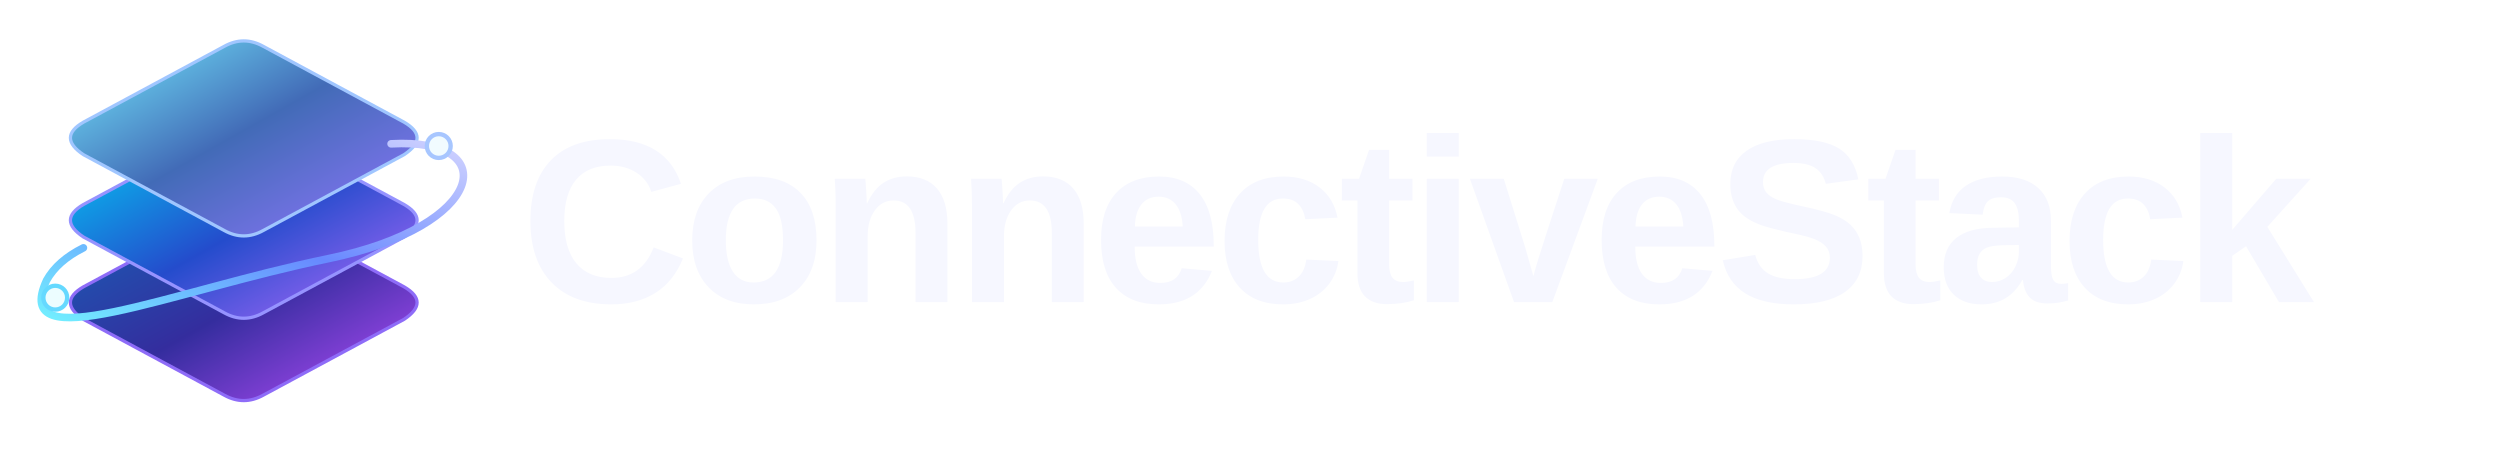
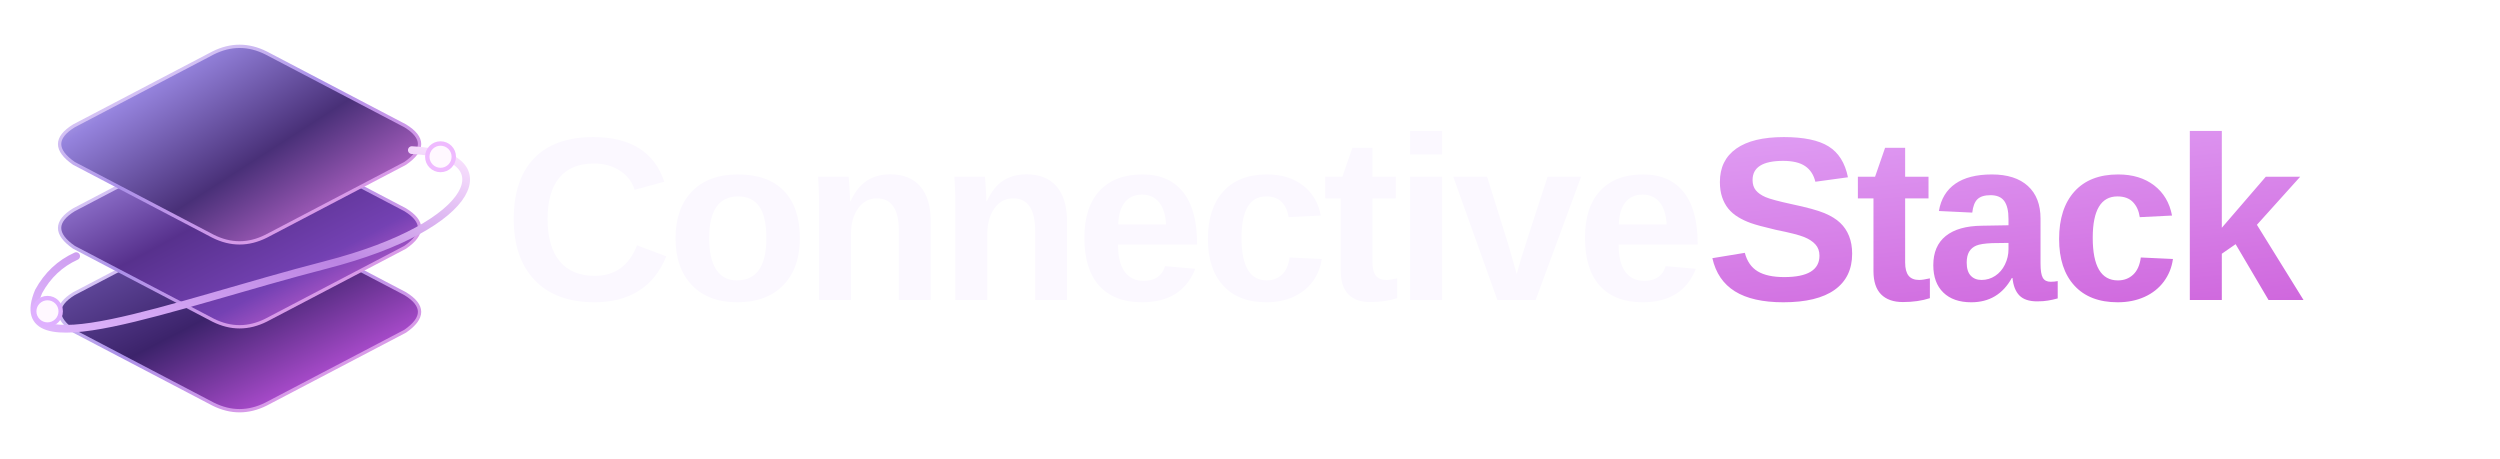
<svg xmlns="http://www.w3.org/2000/svg" width="1200" height="220" viewBox="0 0 1200 220" role="img" aria-label="ConnectiveStack">
-   <g transform="translate(13 16) scale(1.04)">
+   <defs>
+     <linearGradient id="word" x1="0" y1="0" x2="1" y2="1">
+       <stop stop-color="#e8b9ff" />
+       <stop offset="1" stop-color="#cf67dd" />
+     </linearGradient>
+   </defs>
+   <g transform="translate(9 18) scale(1.06)">
    <defs>
-       <linearGradient id="top" x1="0" y1="0" x2="1" y2="1">
-         <stop stop-color="#75efff" />
-         <stop offset=".48" stop-color="#426bb7" />
-         <stop offset="1" stop-color="#9275ff" />
+       <linearGradient id="top" x1="0" y1="0" x2="1" y2=".85">
+         <stop stop-color="#eee8ff" />
+         <stop offset=".25" stop-color="#9583dd" />
+         <stop offset=".6" stop-color="#493078" />
+         <stop offset="1" stop-color="#da77e4" />
      </linearGradient>
-       <linearGradient id="middle" x1="0" y1="0" x2="1" y2="1">
-         <stop stop-color="#00d7f7" />
-         <stop offset=".52" stop-color="#244ccc" />
-         <stop offset="1" stop-color="#b86bff" />
+       <linearGradient id="mid" x1="0" y1=".1" x2=".88" y2="1">
+         <stop stop-color="#b19af3" />
+         <stop offset=".43" stop-color="#57318d" />
+         <stop offset=".72" stop-color="#7441b3" />
+         <stop offset="1" stop-color="#e96cde" />
      </linearGradient>
-       <linearGradient id="bottom" x1="0" y1="0" x2="1" y2="1">
-         <stop stop-color="#1763b7" />
-         <stop offset=".5" stop-color="#342d9e" />
-         <stop offset="1" stop-color="#bb4dff" />
+       <linearGradient id="bottom" x1="0" y1=".05" x2=".9" y2="1">
+         <stop stop-color="#7961bc" />
+         <stop offset=".48" stop-color="#3c236b" />
+         <stop offset=".8" stop-color="#a449c7" />
+         <stop offset="1" stop-color="#f08ae6" />
      </linearGradient>
-       <linearGradient id="orbit" x1="0" y1="1" x2="1" y2="0">
-         <stop stop-color="#72efff" />
-         <stop offset=".5" stop-color="#6889ff" />
-         <stop offset="1" stop-color="#d1d3ff" />
+       <linearGradient id="edge" x1="0" y1="0" x2="1" y2="1">
+         <stop stop-color="#fff5ff" />
+         <stop offset=".44" stop-color="#ab91e9" />
+         <stop offset="1" stop-color="#f6a0e8" />
+       </linearGradient>
+       <linearGradient id="ring" x1="0" y1="1" x2="1" y2="0">
+         <stop stop-color="#dfb6fc" />
+         <stop offset=".54" stop-color="#bc85e3" />
+         <stop offset="1" stop-color="#fce6ff" />
      </linearGradient>
    </defs>
-     <g stroke-linejoin="round">
-       <path d="M26 117 91 82Q100 77 109 82L174 117Q186 124 174 132L109 167Q100 172 91 167L26 132Q14 124 26 117Z" fill="url(#bottom)" stroke="#8e6cf8" stroke-width="1.5" />
-       <path d="M26 79 91 44Q100 39 109 44L174 79Q186 86 174 94L109 129Q100 134 91 129L26 94Q14 86 26 79Z" fill="url(#middle)" stroke="#9693ff" stroke-width="1.5" />
-       <path d="M26 41 91 6Q100 1 109 6L174 41Q186 48 174 56L109 91Q100 96 91 91L26 56Q14 48 26 41Z" fill="url(#top)" stroke="#a0c6ff" stroke-width="1.5" />
-       <path d="M168 51C220 48 212 89 139 104S-8 151 9 114Q14 105 26 99" fill="none" stroke="url(#orbit)" stroke-width="3.5" stroke-linecap="round" />
-       <circle cx="190" cy="52" r="5.5" fill="#f1fbff" stroke="#a7c6ff" stroke-width="2" />
-       <circle cx="13" cy="122" r="5.5" fill="#ecfdff" stroke="#65d9ff" stroke-width="2" />
+     <g stroke="url(#edge)" stroke-width="1.5" stroke-linejoin="round">
+       <path d="M25 116 88 83Q100 77 112 83L175 116Q188 124 175 133L112 166Q100 172 88 166L25 133Q12 124 25 116Z" fill="url(#bottom)" />
+       <path d="M25 78 88 45Q100 39 112 45L175 78Q188 86 175 95L112 128Q100 134 88 128L25 95Q12 86 25 78Z" fill="url(#mid)" />
+       <path d="M25 40 88 7Q100 1 112 7L175 40Q188 48 175 57L112 90Q100 96 88 90L25 57Q12 48 25 40Z" fill="url(#top)" />
    </g>
+     <path d="M178 51C220 53 209 85 139 103S-6 151 9 115Q15 104 26 99" fill="none" stroke="url(#ring)" stroke-width="3.5" stroke-linecap="round" />
+     <circle cx="191" cy="54" r="6" fill="#fff8ff" stroke="#efbaff" stroke-width="2" />
+     <circle cx="13" cy="124" r="6" fill="#fff8ff" stroke="#dfb0ff" stroke-width="2" />
  </g>
-   <text x="250" y="145" fill="#f6f7ff" font-family="Arial,Helvetica,sans-serif" font-size="112" font-weight="600" letter-spacing="-3" textLength="930" lengthAdjust="spacingAndGlyphs">ConnectiveStack</text>
+   <text x="242" y="144" fill="#fbf8ff" font-family="Arial,Helvetica,sans-serif" font-size="112" font-weight="600" letter-spacing="-3" textLength="935" lengthAdjust="spacingAndGlyphs">Connective<tspan fill="url(#word)">Stack</tspan>
+   </text>
</svg>
